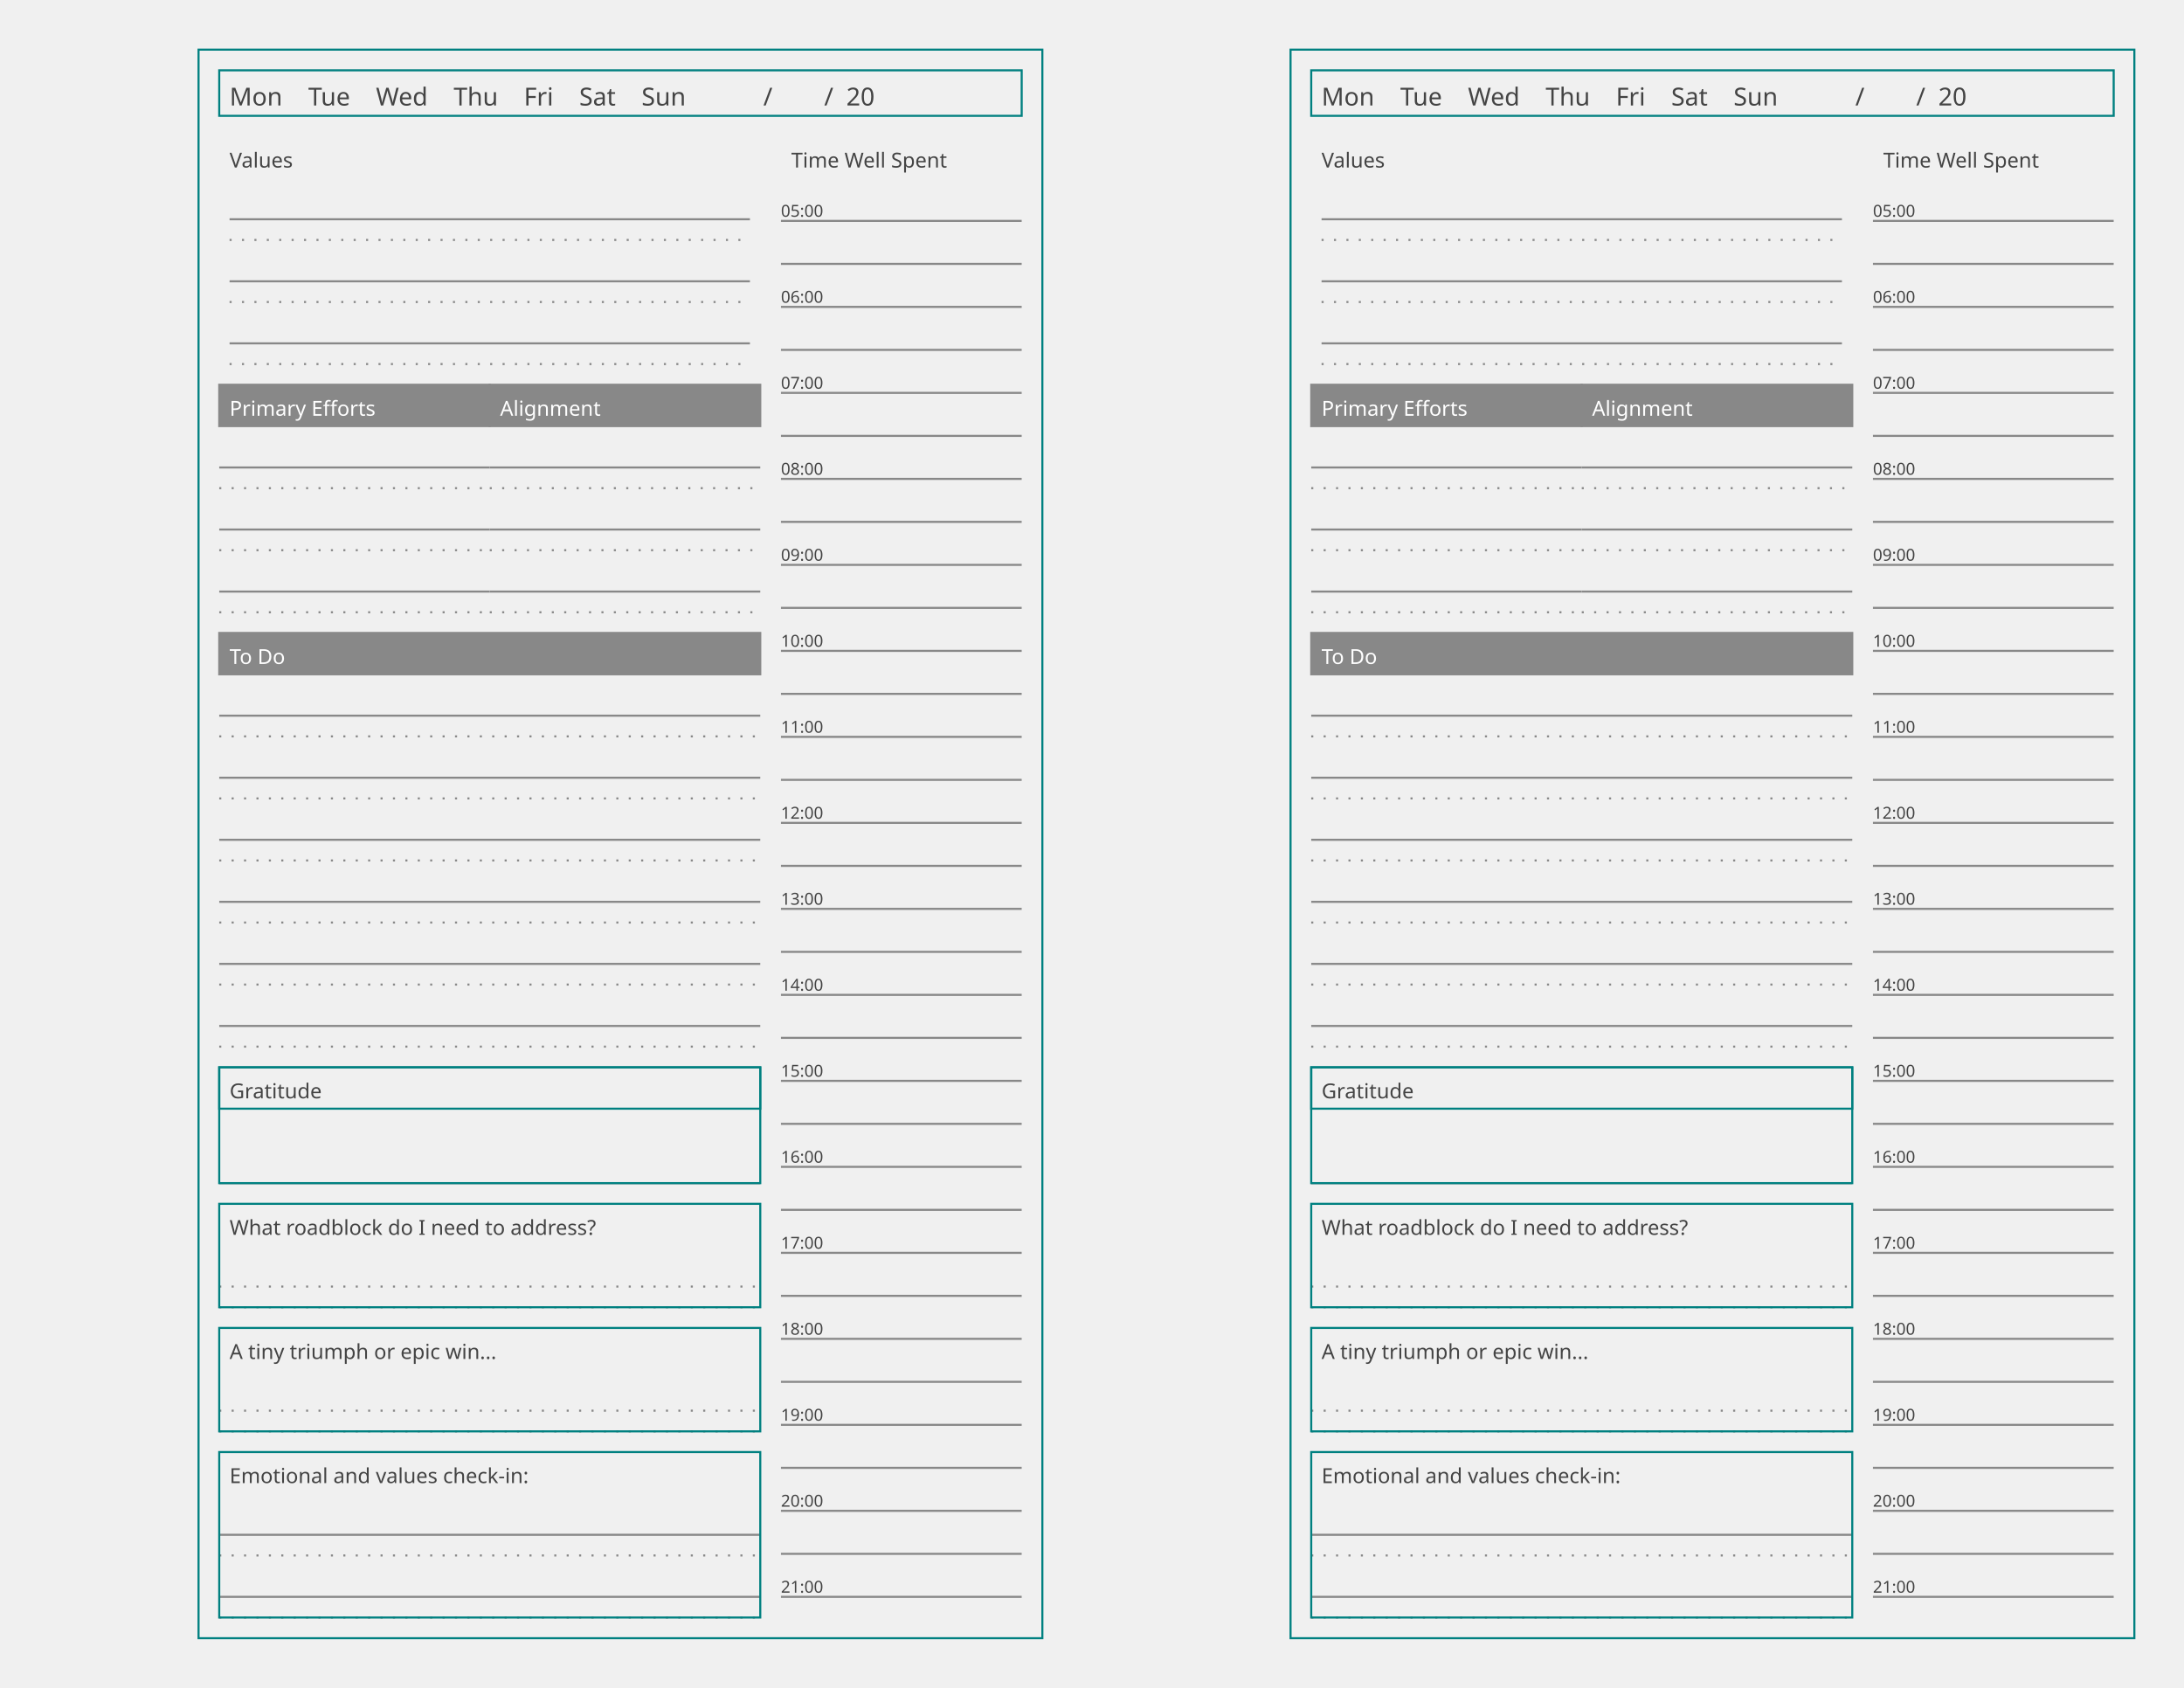
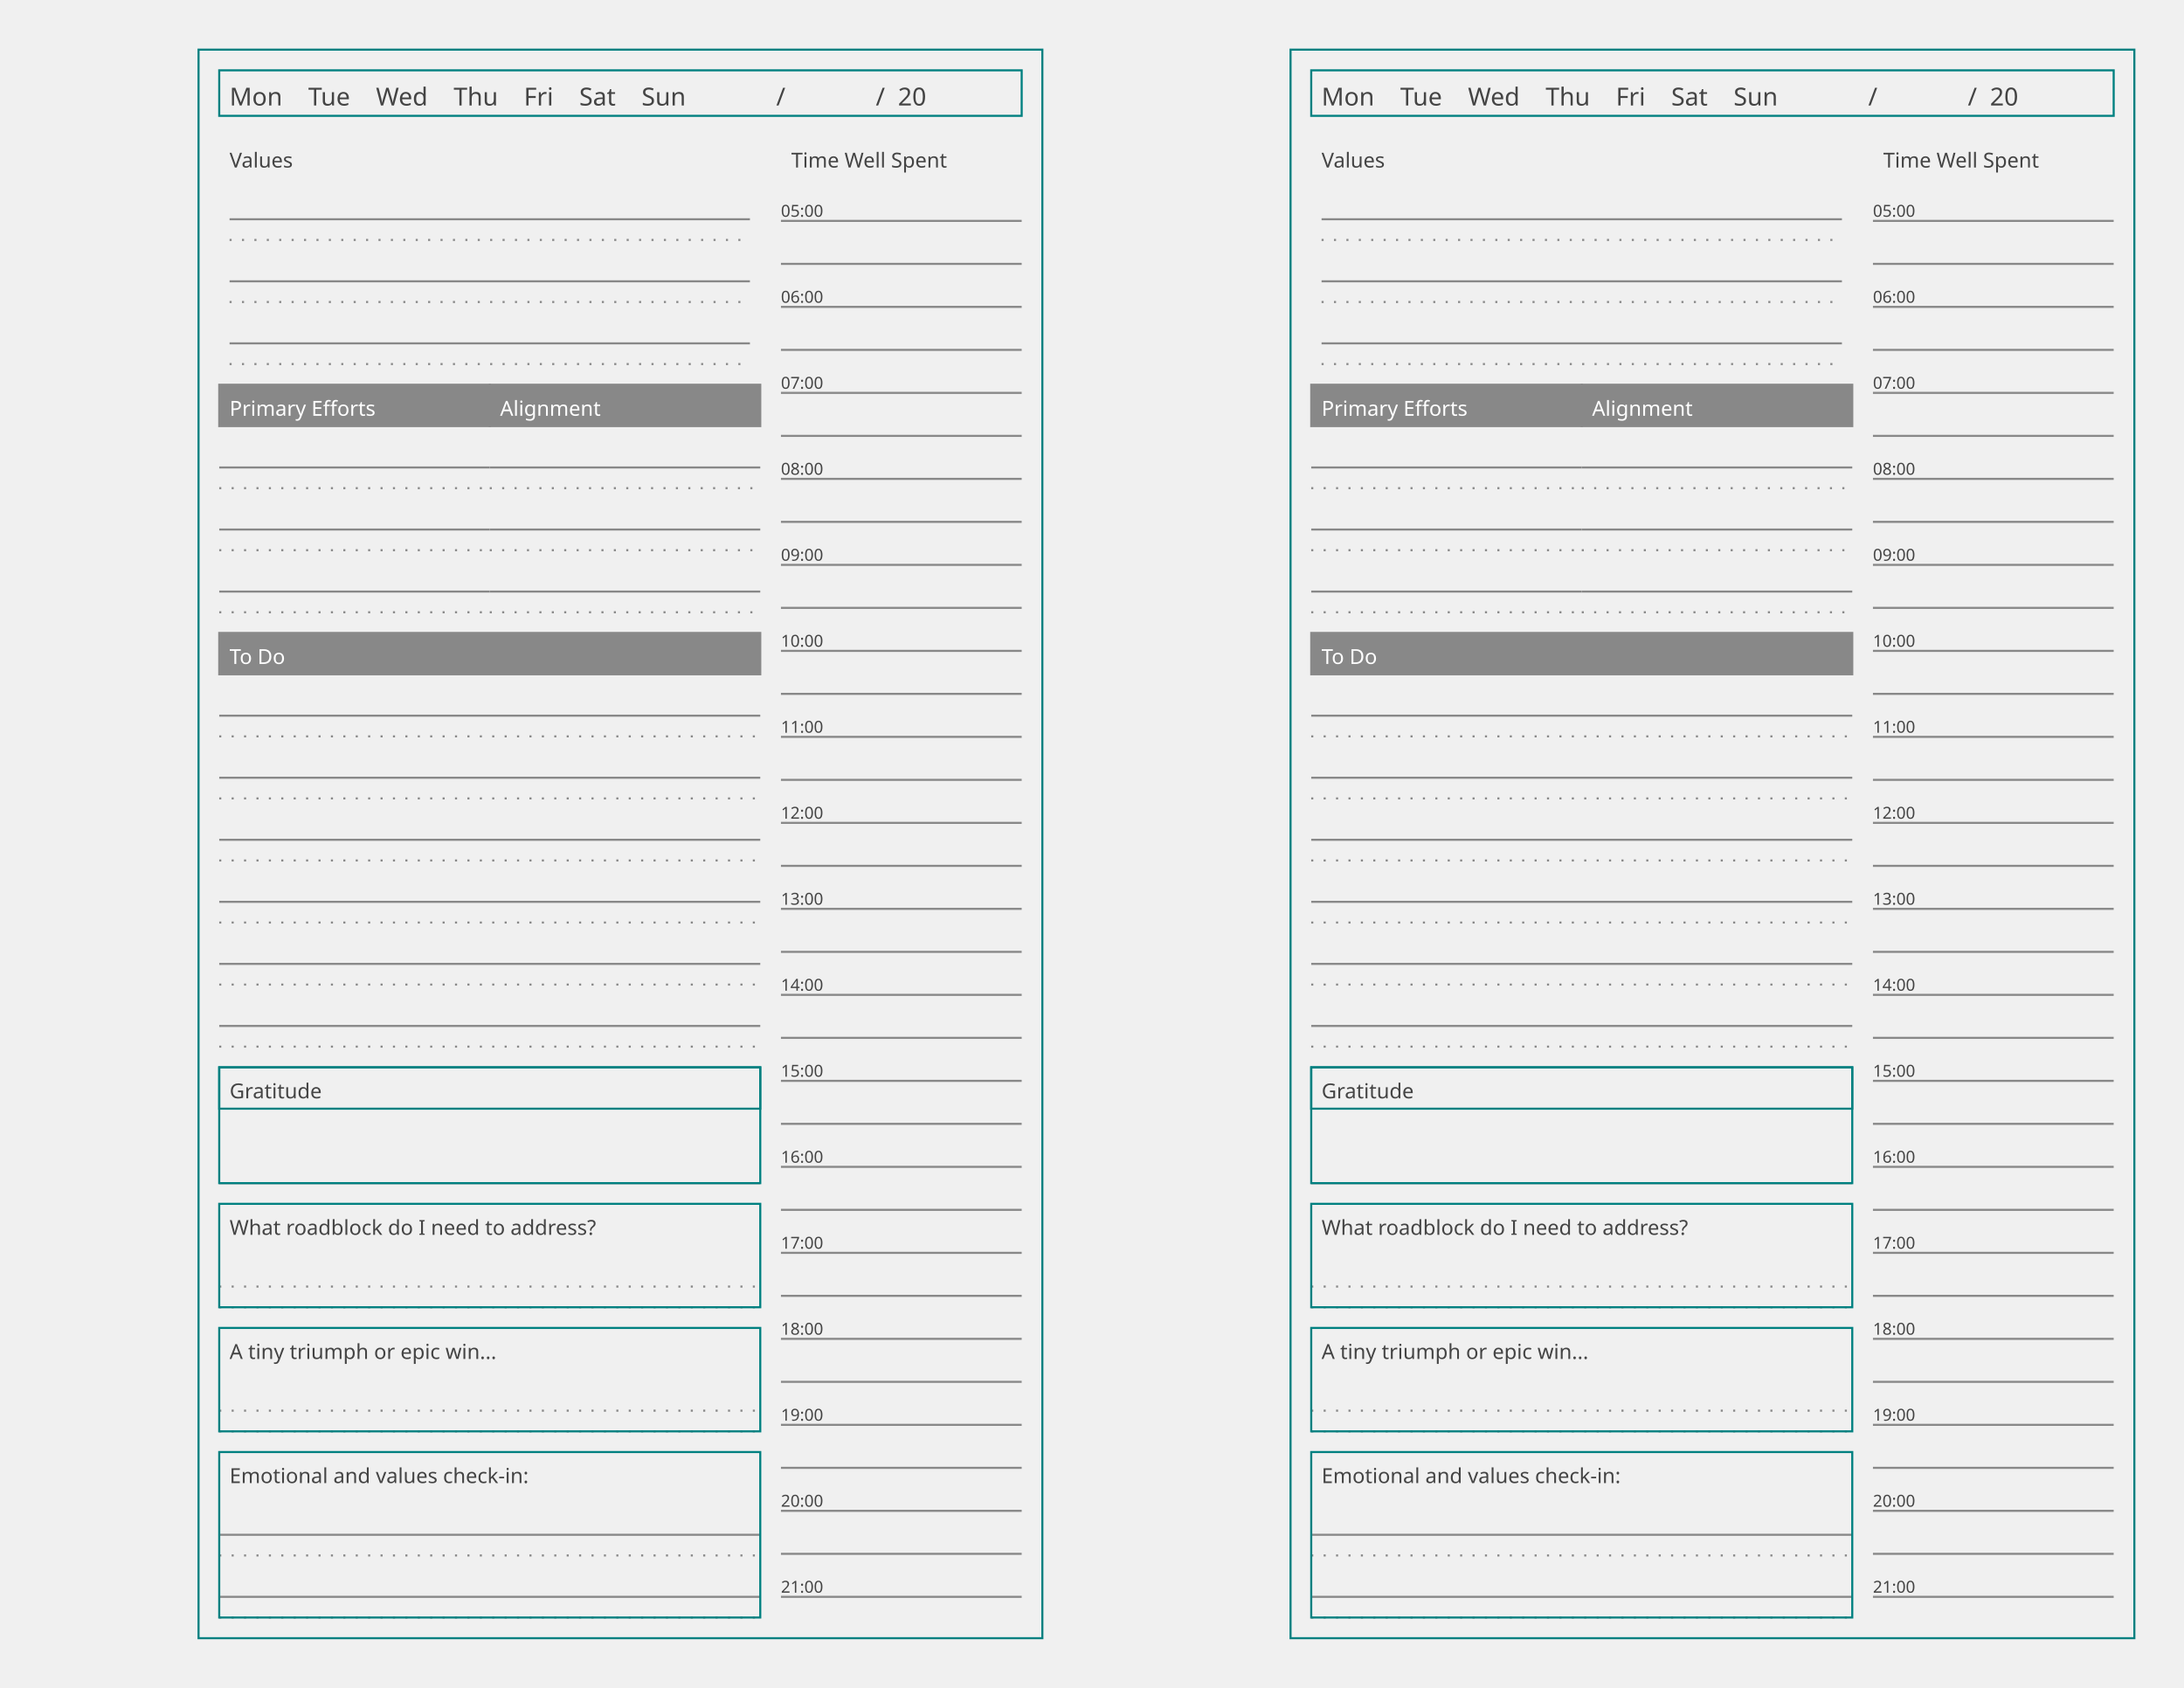
<svg xmlns="http://www.w3.org/2000/svg" baseProfile="tiny" height="8.5in" version="1.2" width="11in">
  <defs />
  <g transform="translate(96, 24.0)">
    <rect fill="none" height="768.0" stroke="#008080" width="408.0" x="0" y="0" />
    <g transform="translate(10, 10)">
      <rect fill="none" height="22" stroke="#008080" stroke-width="1" width="388.0" x="0" y="0" />
-       <text alignment-baseline="text-after-edge" fill="#444444" font-family="Trebuchet MS" font-size="12" text-anchor="start" transform="translate(5,17)">Mon    Tue    Wed    Thu    Fri    Sat    Sun            /        /  20        </text>
+       <text alignment-baseline="text-after-edge" fill="#444444" font-family="Trebuchet MS" font-size="12" text-anchor="start" transform="translate(5,17)">Mon    Tue    Wed    Thu    Fri    Sat    Sun              /              /  20          </text>
    </g>
    <g transform="translate(10, 32)">
      <g transform="translate(0,10)">
        <g>
          <g transform="translate(0,0)">
            <text alignment-baseline="text-after-edge" fill="#444444" font-family="Ubuntu Mono" font-size="10" text-anchor="start" transform="translate(5,15)">Values</text>
          </g>
          <g transform="translate(0,20)">
            <g>
              <line stroke="#888888" stroke-dasharray="1,5" stroke-width="1" transform="translate(5,30.0)" x1="0" x2="251.6" y1="0" y2="0" />
              <line stroke="#888888" stroke-dasharray="1,5" stroke-width="1" transform="translate(5,60.0)" x1="0" x2="251.6" y1="0" y2="0" />
              <line stroke="#888888" stroke-dasharray="1,5" stroke-width="1" transform="translate(5,90.0)" x1="0" x2="251.6" y1="0" y2="0" />
            </g>
            <g>
              <line stroke="#888888" stroke-dasharray="1,0" stroke-width="1" transform="translate(5,20.0)" x1="0" x2="251.6" y1="0" y2="0" />
              <line stroke="#888888" stroke-dasharray="1,0" stroke-width="1" transform="translate(5,50.0)" x1="0" x2="251.6" y1="0" y2="0" />
              <line stroke="#888888" stroke-dasharray="1,0" stroke-width="1" transform="translate(5,80.0)" x1="0" x2="251.6" y1="0" y2="0" />
            </g>
          </g>
        </g>
      </g>
      <g transform="translate(0,130.0)">
        <g>
          <g transform="translate(0,0)">
            <g>
              <g transform="translate(0,0)">
                <rect fill="#888888" height="20" stroke="#888888" stroke-width="1" width="130.8" x="0" y="0" />
                <text alignment-baseline="text-after-edge" fill="#ffffff" font-family="Trebuchet MS" font-size="10" text-anchor="start" transform="translate(5,15)">Primary Efforts</text>
              </g>
              <g transform="translate(0,20)">
                <g>
                  <line stroke="#888888" stroke-dasharray="1,5" stroke-width="1" transform="translate(0,30.0)" x1="0" x2="130.8" y1="0" y2="0" />
                  <line stroke="#888888" stroke-dasharray="1,5" stroke-width="1" transform="translate(0,60.0)" x1="0" x2="130.8" y1="0" y2="0" />
                  <line stroke="#888888" stroke-dasharray="1,5" stroke-width="1" transform="translate(0,90.0)" x1="0" x2="130.8" y1="0" y2="0" />
                </g>
                <g>
                  <line stroke="#888888" stroke-dasharray="1,0" stroke-width="1" transform="translate(0,20.0)" x1="0" x2="130.8" y1="0" y2="0" />
                  <line stroke="#888888" stroke-dasharray="1,0" stroke-width="1" transform="translate(0,50.0)" x1="0" x2="130.8" y1="0" y2="0" />
                  <line stroke="#888888" stroke-dasharray="1,0" stroke-width="1" transform="translate(0,80.0)" x1="0" x2="130.8" y1="0" y2="0" />
                </g>
              </g>
            </g>
          </g>
          <g transform="translate(130.8,0)">
            <g>
              <g transform="translate(0,0)">
                <rect fill="#888888" height="20" stroke="#888888" stroke-width="1" width="130.8" x="0" y="0" />
                <text alignment-baseline="text-after-edge" fill="#ffffff" font-family="Trebuchet MS" font-size="10" text-anchor="start" transform="translate(5,15)">Alignment</text>
              </g>
              <g transform="translate(0,20)">
                <g>
                  <line stroke="#888888" stroke-dasharray="1,5" stroke-width="1" transform="translate(0,30.0)" x1="0" x2="130.8" y1="0" y2="0" />
                  <line stroke="#888888" stroke-dasharray="1,5" stroke-width="1" transform="translate(0,60.0)" x1="0" x2="130.8" y1="0" y2="0" />
                  <line stroke="#888888" stroke-dasharray="1,5" stroke-width="1" transform="translate(0,90.0)" x1="0" x2="130.8" y1="0" y2="0" />
                </g>
                <g>
                  <line stroke="#888888" stroke-dasharray="1,0" stroke-width="1" transform="translate(0,20.0)" x1="0" x2="130.8" y1="0" y2="0" />
                  <line stroke="#888888" stroke-dasharray="1,0" stroke-width="1" transform="translate(0,50.0)" x1="0" x2="130.8" y1="0" y2="0" />
                  <line stroke="#888888" stroke-dasharray="1,0" stroke-width="1" transform="translate(0,80.0)" x1="0" x2="130.8" y1="0" y2="0" />
                </g>
              </g>
            </g>
          </g>
        </g>
      </g>
      <g transform="translate(0,250.0)">
        <g>
          <g transform="translate(0,0)">
            <rect fill="#888888" height="20" stroke="#888888" stroke-width="1" width="261.6" x="0" y="0" />
            <text alignment-baseline="text-after-edge" fill="#ffffff" font-family="Ubuntu Mono" font-size="10" text-anchor="start" transform="translate(5,15)">To Do</text>
          </g>
          <g transform="translate(0,20)">
            <g>
              <line stroke="#888888" stroke-dasharray="1,5" stroke-width="1" transform="translate(0,30.0)" x1="0" x2="261.6" y1="0" y2="0" />
              <line stroke="#888888" stroke-dasharray="1,5" stroke-width="1" transform="translate(0,60.0)" x1="0" x2="261.6" y1="0" y2="0" />
              <line stroke="#888888" stroke-dasharray="1,5" stroke-width="1" transform="translate(0,90.0)" x1="0" x2="261.6" y1="0" y2="0" />
              <line stroke="#888888" stroke-dasharray="1,5" stroke-width="1" transform="translate(0,120.0)" x1="0" x2="261.6" y1="0" y2="0" />
              <line stroke="#888888" stroke-dasharray="1,5" stroke-width="1" transform="translate(0,150.0)" x1="0" x2="261.6" y1="0" y2="0" />
              <line stroke="#888888" stroke-dasharray="1,5" stroke-width="1" transform="translate(0,180.0)" x1="0" x2="261.6" y1="0" y2="0" />
            </g>
            <g>
              <line stroke="#888888" stroke-dasharray="1,0" stroke-width="1" transform="translate(0,20.0)" x1="0" x2="261.6" y1="0" y2="0" />
              <line stroke="#888888" stroke-dasharray="1,0" stroke-width="1" transform="translate(0,50.0)" x1="0" x2="261.6" y1="0" y2="0" />
              <line stroke="#888888" stroke-dasharray="1,0" stroke-width="1" transform="translate(0,80.0)" x1="0" x2="261.6" y1="0" y2="0" />
              <line stroke="#888888" stroke-dasharray="1,0" stroke-width="1" transform="translate(0,110.0)" x1="0" x2="261.6" y1="0" y2="0" />
              <line stroke="#888888" stroke-dasharray="1,0" stroke-width="1" transform="translate(0,140.0)" x1="0" x2="261.6" y1="0" y2="0" />
              <line stroke="#888888" stroke-dasharray="1,0" stroke-width="1" transform="translate(0,170.0)" x1="0" x2="261.6" y1="0" y2="0" />
            </g>
          </g>
        </g>
      </g>
      <g transform="translate(0,460.0)">
        <g>
          <g transform="translate(0,0)">
            <rect fill="none" height="20" stroke="#008080" stroke-width="1" width="261.6" x="0" y="0" />
            <text alignment-baseline="text-after-edge" fill="#444444" font-family="Trebuchet MS" font-size="10" text-anchor="start" transform="translate(5,15)">Gratitude</text>
          </g>
          <g transform="translate(0,20)">
            <line stroke="#888888" stroke-dasharray="1,0" stroke-width="1" transform="translate(0,36.0)" x1="0" x2="261.6" y1="0" y2="0" />
          </g>
        </g>
        <rect fill="none" height="56.0" stroke="#008080" stroke-width="1" width="261.6" x="0" y="0" />
      </g>
      <g transform="translate(0,526.0)">
        <g>
          <g transform="translate(0,0)">
            <text alignment-baseline="text-after-edge" fill="#444444" font-family="Ubuntu Mono" font-size="10" text-anchor="start" transform="translate(5,15)">What roadblock do I need to address?</text>
          </g>
          <g transform="translate(0,20)">
            <g>
              <line stroke="#888888" stroke-dasharray="1,5" stroke-width="1" transform="translate(0,30.0)" x1="0" x2="261.6" y1="0" y2="0" />
            </g>
            <g>
              <line stroke="#888888" stroke-dasharray="1,5" stroke-width="1" transform="translate(0,20.0)" x1="0" x2="261.6" y1="0" y2="0" />
            </g>
          </g>
        </g>
        <rect fill="none" height="50" stroke="#008080" stroke-width="1" width="261.6" x="0" y="0" />
      </g>
      <g transform="translate(0,586.0)">
        <g>
          <g transform="translate(0,0)">
            <text alignment-baseline="text-after-edge" fill="#444444" font-family="Ubuntu Mono" font-size="10" text-anchor="start" transform="translate(5,15)">A tiny triumph or epic win...</text>
          </g>
          <g transform="translate(0,20)">
            <g>
              <line stroke="#888888" stroke-dasharray="1,5" stroke-width="1" transform="translate(0,30.0)" x1="0" x2="261.6" y1="0" y2="0" />
            </g>
            <g>
              <line stroke="#888888" stroke-dasharray="1,5" stroke-width="1" transform="translate(0,20.0)" x1="0" x2="261.6" y1="0" y2="0" />
            </g>
          </g>
        </g>
        <rect fill="none" height="50" stroke="#008080" stroke-width="1" width="261.6" x="0" y="0" />
      </g>
      <g transform="translate(0,646.0)">
        <g>
          <g transform="translate(0,0)">
            <text alignment-baseline="text-after-edge" fill="#444444" font-family="Ubuntu Mono" font-size="10" text-anchor="start" transform="translate(5,15)">Emotional and values check-in:</text>
          </g>
          <g transform="translate(0,20)">
            <g>
              <line stroke="#888888" stroke-dasharray="1,5" stroke-width="1" transform="translate(0,30.0)" x1="0" x2="261.6" y1="0" y2="0" />
              <line stroke="#888888" stroke-dasharray="1,5" stroke-width="1" transform="translate(0,60.0)" x1="0" x2="261.6" y1="0" y2="0" />
            </g>
            <g>
              <line stroke="#888888" stroke-dasharray="1,0" stroke-width="1" transform="translate(0,20.0)" x1="0" x2="261.6" y1="0" y2="0" />
              <line stroke="#888888" stroke-dasharray="1,0" stroke-width="1" transform="translate(0,50.0)" x1="0" x2="261.6" y1="0" y2="0" />
            </g>
          </g>
        </g>
        <rect fill="none" height="80" stroke="#008080" stroke-width="1" width="261.6" x="0" y="0" />
      </g>
    </g>
    <g transform="translate(281.6,32)">
      <g>
        <rect fill="none" height="20" stroke="none" width="116.4" x="0" y="10" />
        <text alignment-baseline="text-after-edge" fill="#444444" font-family="Ubuntu Mono" font-size="10" text-anchor="start" x="5" y="25">Time Well Spent</text>
      </g>
      <g>
        <text alignment-baseline="text-after-edge" fill="#444444" font-family="Ubuntu Mono" font-size="8" text-anchor="start" x="0" y="48.788">05:00</text>
        <line stroke="#888888" x1="0" x2="116.4" y1="50.788" y2="50.788" />
        <line stroke="#888888" x1="0" x2="116.4" y1="71.576" y2="71.576" />
        <text alignment-baseline="text-after-edge" fill="#444444" font-family="Ubuntu Mono" font-size="8" text-anchor="start" x="0" y="90.364">06:00</text>
        <line stroke="#888888" x1="0" x2="116.4" y1="92.364" y2="92.364" />
        <line stroke="#888888" x1="0" x2="116.4" y1="113.152" y2="113.152" />
        <text alignment-baseline="text-after-edge" fill="#444444" font-family="Ubuntu Mono" font-size="8" text-anchor="start" x="0" y="131.939">07:00</text>
        <line stroke="#888888" x1="0" x2="116.4" y1="133.939" y2="133.939" />
        <line stroke="#888888" x1="0" x2="116.4" y1="154.727" y2="154.727" />
        <text alignment-baseline="text-after-edge" fill="#444444" font-family="Ubuntu Mono" font-size="8" text-anchor="start" x="0" y="173.515">08:00</text>
        <line stroke="#888888" x1="0" x2="116.4" y1="175.515" y2="175.515" />
        <line stroke="#888888" x1="0" x2="116.4" y1="196.303" y2="196.303" />
        <text alignment-baseline="text-after-edge" fill="#444444" font-family="Ubuntu Mono" font-size="8" text-anchor="start" x="0" y="215.091">09:00</text>
        <line stroke="#888888" x1="0" x2="116.4" y1="217.091" y2="217.091" />
        <line stroke="#888888" x1="0" x2="116.4" y1="237.879" y2="237.879" />
        <text alignment-baseline="text-after-edge" fill="#444444" font-family="Ubuntu Mono" font-size="8" text-anchor="start" x="0" y="256.667">10:00</text>
        <line stroke="#888888" x1="0" x2="116.4" y1="258.667" y2="258.667" />
        <line stroke="#888888" x1="0" x2="116.4" y1="279.455" y2="279.455" />
        <text alignment-baseline="text-after-edge" fill="#444444" font-family="Ubuntu Mono" font-size="8" text-anchor="start" x="0" y="298.242">11:00</text>
        <line stroke="#888888" x1="0" x2="116.4" y1="300.242" y2="300.242" />
        <line stroke="#888888" x1="0" x2="116.4" y1="321.03" y2="321.03" />
        <text alignment-baseline="text-after-edge" fill="#444444" font-family="Ubuntu Mono" font-size="8" text-anchor="start" x="0" y="339.818">12:00</text>
        <line stroke="#888888" x1="0" x2="116.4" y1="341.818" y2="341.818" />
        <line stroke="#888888" x1="0" x2="116.4" y1="362.606" y2="362.606" />
        <text alignment-baseline="text-after-edge" fill="#444444" font-family="Ubuntu Mono" font-size="8" text-anchor="start" x="0" y="381.394">13:00</text>
        <line stroke="#888888" x1="0" x2="116.4" y1="383.394" y2="383.394" />
        <line stroke="#888888" x1="0" x2="116.4" y1="404.182" y2="404.182" />
        <text alignment-baseline="text-after-edge" fill="#444444" font-family="Ubuntu Mono" font-size="8" text-anchor="start" x="0" y="422.97">14:00</text>
        <line stroke="#888888" x1="0" x2="116.4" y1="424.97" y2="424.97" />
        <line stroke="#888888" x1="0" x2="116.4" y1="445.758" y2="445.758" />
        <text alignment-baseline="text-after-edge" fill="#444444" font-family="Ubuntu Mono" font-size="8" text-anchor="start" x="0" y="464.545">15:00</text>
        <line stroke="#888888" x1="0" x2="116.4" y1="466.545" y2="466.545" />
        <line stroke="#888888" x1="0" x2="116.4" y1="487.333" y2="487.333" />
        <text alignment-baseline="text-after-edge" fill="#444444" font-family="Ubuntu Mono" font-size="8" text-anchor="start" x="0" y="506.121">16:00</text>
        <line stroke="#888888" x1="0" x2="116.4" y1="508.121" y2="508.121" />
        <line stroke="#888888" x1="0" x2="116.4" y1="528.909" y2="528.909" />
        <text alignment-baseline="text-after-edge" fill="#444444" font-family="Ubuntu Mono" font-size="8" text-anchor="start" x="0" y="547.697">17:00</text>
        <line stroke="#888888" x1="0" x2="116.4" y1="549.697" y2="549.697" />
        <line stroke="#888888" x1="0" x2="116.4" y1="570.485" y2="570.485" />
        <text alignment-baseline="text-after-edge" fill="#444444" font-family="Ubuntu Mono" font-size="8" text-anchor="start" x="0" y="589.273">18:00</text>
        <line stroke="#888888" x1="0" x2="116.4" y1="591.273" y2="591.273" />
        <line stroke="#888888" x1="0" x2="116.4" y1="612.061" y2="612.061" />
        <text alignment-baseline="text-after-edge" fill="#444444" font-family="Ubuntu Mono" font-size="8" text-anchor="start" x="0" y="630.848">19:00</text>
        <line stroke="#888888" x1="0" x2="116.4" y1="632.848" y2="632.848" />
        <line stroke="#888888" x1="0" x2="116.4" y1="653.636" y2="653.636" />
        <text alignment-baseline="text-after-edge" fill="#444444" font-family="Ubuntu Mono" font-size="8" text-anchor="start" x="0" y="672.424">20:00</text>
        <line stroke="#888888" x1="0" x2="116.4" y1="674.424" y2="674.424" />
        <line stroke="#888888" x1="0" x2="116.4" y1="695.212" y2="695.212" />
        <text alignment-baseline="text-after-edge" fill="#444444" font-family="Ubuntu Mono" font-size="8" text-anchor="start" x="0" y="714.0">21:00</text>
        <line stroke="#888888" x1="0" x2="116.4" y1="716.0" y2="716.0" />
      </g>
    </g>
  </g>
  <g transform="translate(624.0, 24.0)">
    <rect fill="none" height="768.0" stroke="#008080" width="408.0" x="0" y="0" />
    <g transform="translate(10, 10)">
      <rect fill="none" height="22" stroke="#008080" stroke-width="1" width="388.0" x="0" y="0" />
-       <text alignment-baseline="text-after-edge" fill="#444444" font-family="Trebuchet MS" font-size="12" text-anchor="start" transform="translate(5,17)">Mon    Tue    Wed    Thu    Fri    Sat    Sun            /        /  20        </text>
+       <text alignment-baseline="text-after-edge" fill="#444444" font-family="Trebuchet MS" font-size="12" text-anchor="start" transform="translate(5,17)">Mon    Tue    Wed    Thu    Fri    Sat    Sun              /              /  20          </text>
    </g>
    <g transform="translate(10, 32)">
      <g transform="translate(0,10)">
        <g>
          <g transform="translate(0,0)">
            <text alignment-baseline="text-after-edge" fill="#444444" font-family="Ubuntu Mono" font-size="10" text-anchor="start" transform="translate(5,15)">Values</text>
          </g>
          <g transform="translate(0,20)">
            <g>
              <line stroke="#888888" stroke-dasharray="1,5" stroke-width="1" transform="translate(5,30.0)" x1="0" x2="251.6" y1="0" y2="0" />
              <line stroke="#888888" stroke-dasharray="1,5" stroke-width="1" transform="translate(5,60.0)" x1="0" x2="251.6" y1="0" y2="0" />
              <line stroke="#888888" stroke-dasharray="1,5" stroke-width="1" transform="translate(5,90.0)" x1="0" x2="251.6" y1="0" y2="0" />
            </g>
            <g>
              <line stroke="#888888" stroke-dasharray="1,0" stroke-width="1" transform="translate(5,20.0)" x1="0" x2="251.6" y1="0" y2="0" />
              <line stroke="#888888" stroke-dasharray="1,0" stroke-width="1" transform="translate(5,50.0)" x1="0" x2="251.6" y1="0" y2="0" />
              <line stroke="#888888" stroke-dasharray="1,0" stroke-width="1" transform="translate(5,80.0)" x1="0" x2="251.6" y1="0" y2="0" />
            </g>
          </g>
        </g>
      </g>
      <g transform="translate(0,130.0)">
        <g>
          <g transform="translate(0,0)">
            <g>
              <g transform="translate(0,0)">
                <rect fill="#888888" height="20" stroke="#888888" stroke-width="1" width="130.8" x="0" y="0" />
                <text alignment-baseline="text-after-edge" fill="#ffffff" font-family="Trebuchet MS" font-size="10" text-anchor="start" transform="translate(5,15)">Primary Efforts</text>
              </g>
              <g transform="translate(0,20)">
                <g>
                  <line stroke="#888888" stroke-dasharray="1,5" stroke-width="1" transform="translate(0,30.0)" x1="0" x2="130.8" y1="0" y2="0" />
                  <line stroke="#888888" stroke-dasharray="1,5" stroke-width="1" transform="translate(0,60.0)" x1="0" x2="130.8" y1="0" y2="0" />
                  <line stroke="#888888" stroke-dasharray="1,5" stroke-width="1" transform="translate(0,90.0)" x1="0" x2="130.8" y1="0" y2="0" />
                </g>
                <g>
                  <line stroke="#888888" stroke-dasharray="1,0" stroke-width="1" transform="translate(0,20.0)" x1="0" x2="130.8" y1="0" y2="0" />
                  <line stroke="#888888" stroke-dasharray="1,0" stroke-width="1" transform="translate(0,50.0)" x1="0" x2="130.8" y1="0" y2="0" />
                  <line stroke="#888888" stroke-dasharray="1,0" stroke-width="1" transform="translate(0,80.0)" x1="0" x2="130.8" y1="0" y2="0" />
                </g>
              </g>
            </g>
          </g>
          <g transform="translate(130.8,0)">
            <g>
              <g transform="translate(0,0)">
                <rect fill="#888888" height="20" stroke="#888888" stroke-width="1" width="130.8" x="0" y="0" />
                <text alignment-baseline="text-after-edge" fill="#ffffff" font-family="Trebuchet MS" font-size="10" text-anchor="start" transform="translate(5,15)">Alignment</text>
              </g>
              <g transform="translate(0,20)">
                <g>
                  <line stroke="#888888" stroke-dasharray="1,5" stroke-width="1" transform="translate(0,30.0)" x1="0" x2="130.8" y1="0" y2="0" />
                  <line stroke="#888888" stroke-dasharray="1,5" stroke-width="1" transform="translate(0,60.0)" x1="0" x2="130.8" y1="0" y2="0" />
                  <line stroke="#888888" stroke-dasharray="1,5" stroke-width="1" transform="translate(0,90.0)" x1="0" x2="130.8" y1="0" y2="0" />
                </g>
                <g>
                  <line stroke="#888888" stroke-dasharray="1,0" stroke-width="1" transform="translate(0,20.0)" x1="0" x2="130.8" y1="0" y2="0" />
                  <line stroke="#888888" stroke-dasharray="1,0" stroke-width="1" transform="translate(0,50.0)" x1="0" x2="130.8" y1="0" y2="0" />
                  <line stroke="#888888" stroke-dasharray="1,0" stroke-width="1" transform="translate(0,80.0)" x1="0" x2="130.8" y1="0" y2="0" />
                </g>
              </g>
            </g>
          </g>
        </g>
      </g>
      <g transform="translate(0,250.0)">
        <g>
          <g transform="translate(0,0)">
            <rect fill="#888888" height="20" stroke="#888888" stroke-width="1" width="261.6" x="0" y="0" />
            <text alignment-baseline="text-after-edge" fill="#ffffff" font-family="Ubuntu Mono" font-size="10" text-anchor="start" transform="translate(5,15)">To Do</text>
          </g>
          <g transform="translate(0,20)">
            <g>
              <line stroke="#888888" stroke-dasharray="1,5" stroke-width="1" transform="translate(0,30.0)" x1="0" x2="261.6" y1="0" y2="0" />
              <line stroke="#888888" stroke-dasharray="1,5" stroke-width="1" transform="translate(0,60.0)" x1="0" x2="261.6" y1="0" y2="0" />
              <line stroke="#888888" stroke-dasharray="1,5" stroke-width="1" transform="translate(0,90.0)" x1="0" x2="261.6" y1="0" y2="0" />
              <line stroke="#888888" stroke-dasharray="1,5" stroke-width="1" transform="translate(0,120.0)" x1="0" x2="261.6" y1="0" y2="0" />
              <line stroke="#888888" stroke-dasharray="1,5" stroke-width="1" transform="translate(0,150.0)" x1="0" x2="261.6" y1="0" y2="0" />
              <line stroke="#888888" stroke-dasharray="1,5" stroke-width="1" transform="translate(0,180.0)" x1="0" x2="261.6" y1="0" y2="0" />
            </g>
            <g>
              <line stroke="#888888" stroke-dasharray="1,0" stroke-width="1" transform="translate(0,20.0)" x1="0" x2="261.6" y1="0" y2="0" />
              <line stroke="#888888" stroke-dasharray="1,0" stroke-width="1" transform="translate(0,50.0)" x1="0" x2="261.6" y1="0" y2="0" />
              <line stroke="#888888" stroke-dasharray="1,0" stroke-width="1" transform="translate(0,80.0)" x1="0" x2="261.6" y1="0" y2="0" />
              <line stroke="#888888" stroke-dasharray="1,0" stroke-width="1" transform="translate(0,110.0)" x1="0" x2="261.6" y1="0" y2="0" />
              <line stroke="#888888" stroke-dasharray="1,0" stroke-width="1" transform="translate(0,140.0)" x1="0" x2="261.6" y1="0" y2="0" />
              <line stroke="#888888" stroke-dasharray="1,0" stroke-width="1" transform="translate(0,170.0)" x1="0" x2="261.6" y1="0" y2="0" />
            </g>
          </g>
        </g>
      </g>
      <g transform="translate(0,460.0)">
        <g>
          <g transform="translate(0,0)">
            <rect fill="none" height="20" stroke="#008080" stroke-width="1" width="261.6" x="0" y="0" />
            <text alignment-baseline="text-after-edge" fill="#444444" font-family="Trebuchet MS" font-size="10" text-anchor="start" transform="translate(5,15)">Gratitude</text>
          </g>
          <g transform="translate(0,20)">
            <line stroke="#888888" stroke-dasharray="1,0" stroke-width="1" transform="translate(0,36.0)" x1="0" x2="261.6" y1="0" y2="0" />
          </g>
        </g>
        <rect fill="none" height="56.0" stroke="#008080" stroke-width="1" width="261.6" x="0" y="0" />
      </g>
      <g transform="translate(0,526.0)">
        <g>
          <g transform="translate(0,0)">
            <text alignment-baseline="text-after-edge" fill="#444444" font-family="Ubuntu Mono" font-size="10" text-anchor="start" transform="translate(5,15)">What roadblock do I need to address?</text>
          </g>
          <g transform="translate(0,20)">
            <g>
              <line stroke="#888888" stroke-dasharray="1,5" stroke-width="1" transform="translate(0,30.0)" x1="0" x2="261.6" y1="0" y2="0" />
            </g>
            <g>
              <line stroke="#888888" stroke-dasharray="1,5" stroke-width="1" transform="translate(0,20.0)" x1="0" x2="261.6" y1="0" y2="0" />
            </g>
          </g>
        </g>
        <rect fill="none" height="50" stroke="#008080" stroke-width="1" width="261.6" x="0" y="0" />
      </g>
      <g transform="translate(0,586.0)">
        <g>
          <g transform="translate(0,0)">
            <text alignment-baseline="text-after-edge" fill="#444444" font-family="Ubuntu Mono" font-size="10" text-anchor="start" transform="translate(5,15)">A tiny triumph or epic win...</text>
          </g>
          <g transform="translate(0,20)">
            <g>
              <line stroke="#888888" stroke-dasharray="1,5" stroke-width="1" transform="translate(0,30.0)" x1="0" x2="261.6" y1="0" y2="0" />
            </g>
            <g>
              <line stroke="#888888" stroke-dasharray="1,5" stroke-width="1" transform="translate(0,20.0)" x1="0" x2="261.6" y1="0" y2="0" />
            </g>
          </g>
        </g>
        <rect fill="none" height="50" stroke="#008080" stroke-width="1" width="261.6" x="0" y="0" />
      </g>
      <g transform="translate(0,646.0)">
        <g>
          <g transform="translate(0,0)">
            <text alignment-baseline="text-after-edge" fill="#444444" font-family="Ubuntu Mono" font-size="10" text-anchor="start" transform="translate(5,15)">Emotional and values check-in:</text>
          </g>
          <g transform="translate(0,20)">
            <g>
              <line stroke="#888888" stroke-dasharray="1,5" stroke-width="1" transform="translate(0,30.0)" x1="0" x2="261.6" y1="0" y2="0" />
              <line stroke="#888888" stroke-dasharray="1,5" stroke-width="1" transform="translate(0,60.0)" x1="0" x2="261.6" y1="0" y2="0" />
            </g>
            <g>
              <line stroke="#888888" stroke-dasharray="1,0" stroke-width="1" transform="translate(0,20.0)" x1="0" x2="261.6" y1="0" y2="0" />
              <line stroke="#888888" stroke-dasharray="1,0" stroke-width="1" transform="translate(0,50.0)" x1="0" x2="261.6" y1="0" y2="0" />
            </g>
          </g>
        </g>
        <rect fill="none" height="80" stroke="#008080" stroke-width="1" width="261.6" x="0" y="0" />
      </g>
    </g>
    <g transform="translate(281.6,32)">
      <g>
        <rect fill="none" height="20" stroke="none" width="116.4" x="0" y="10" />
        <text alignment-baseline="text-after-edge" fill="#444444" font-family="Ubuntu Mono" font-size="10" text-anchor="start" x="5" y="25">Time Well Spent</text>
      </g>
      <g>
        <text alignment-baseline="text-after-edge" fill="#444444" font-family="Ubuntu Mono" font-size="8" text-anchor="start" x="0" y="48.788">05:00</text>
        <line stroke="#888888" x1="0" x2="116.4" y1="50.788" y2="50.788" />
        <line stroke="#888888" x1="0" x2="116.4" y1="71.576" y2="71.576" />
        <text alignment-baseline="text-after-edge" fill="#444444" font-family="Ubuntu Mono" font-size="8" text-anchor="start" x="0" y="90.364">06:00</text>
        <line stroke="#888888" x1="0" x2="116.4" y1="92.364" y2="92.364" />
        <line stroke="#888888" x1="0" x2="116.4" y1="113.152" y2="113.152" />
        <text alignment-baseline="text-after-edge" fill="#444444" font-family="Ubuntu Mono" font-size="8" text-anchor="start" x="0" y="131.939">07:00</text>
        <line stroke="#888888" x1="0" x2="116.4" y1="133.939" y2="133.939" />
        <line stroke="#888888" x1="0" x2="116.4" y1="154.727" y2="154.727" />
        <text alignment-baseline="text-after-edge" fill="#444444" font-family="Ubuntu Mono" font-size="8" text-anchor="start" x="0" y="173.515">08:00</text>
        <line stroke="#888888" x1="0" x2="116.4" y1="175.515" y2="175.515" />
        <line stroke="#888888" x1="0" x2="116.4" y1="196.303" y2="196.303" />
        <text alignment-baseline="text-after-edge" fill="#444444" font-family="Ubuntu Mono" font-size="8" text-anchor="start" x="0" y="215.091">09:00</text>
        <line stroke="#888888" x1="0" x2="116.4" y1="217.091" y2="217.091" />
        <line stroke="#888888" x1="0" x2="116.4" y1="237.879" y2="237.879" />
        <text alignment-baseline="text-after-edge" fill="#444444" font-family="Ubuntu Mono" font-size="8" text-anchor="start" x="0" y="256.667">10:00</text>
        <line stroke="#888888" x1="0" x2="116.4" y1="258.667" y2="258.667" />
        <line stroke="#888888" x1="0" x2="116.4" y1="279.455" y2="279.455" />
        <text alignment-baseline="text-after-edge" fill="#444444" font-family="Ubuntu Mono" font-size="8" text-anchor="start" x="0" y="298.242">11:00</text>
        <line stroke="#888888" x1="0" x2="116.4" y1="300.242" y2="300.242" />
        <line stroke="#888888" x1="0" x2="116.4" y1="321.03" y2="321.03" />
        <text alignment-baseline="text-after-edge" fill="#444444" font-family="Ubuntu Mono" font-size="8" text-anchor="start" x="0" y="339.818">12:00</text>
        <line stroke="#888888" x1="0" x2="116.4" y1="341.818" y2="341.818" />
        <line stroke="#888888" x1="0" x2="116.4" y1="362.606" y2="362.606" />
        <text alignment-baseline="text-after-edge" fill="#444444" font-family="Ubuntu Mono" font-size="8" text-anchor="start" x="0" y="381.394">13:00</text>
        <line stroke="#888888" x1="0" x2="116.4" y1="383.394" y2="383.394" />
        <line stroke="#888888" x1="0" x2="116.4" y1="404.182" y2="404.182" />
        <text alignment-baseline="text-after-edge" fill="#444444" font-family="Ubuntu Mono" font-size="8" text-anchor="start" x="0" y="422.97">14:00</text>
        <line stroke="#888888" x1="0" x2="116.4" y1="424.97" y2="424.97" />
        <line stroke="#888888" x1="0" x2="116.4" y1="445.758" y2="445.758" />
        <text alignment-baseline="text-after-edge" fill="#444444" font-family="Ubuntu Mono" font-size="8" text-anchor="start" x="0" y="464.545">15:00</text>
        <line stroke="#888888" x1="0" x2="116.4" y1="466.545" y2="466.545" />
        <line stroke="#888888" x1="0" x2="116.4" y1="487.333" y2="487.333" />
        <text alignment-baseline="text-after-edge" fill="#444444" font-family="Ubuntu Mono" font-size="8" text-anchor="start" x="0" y="506.121">16:00</text>
        <line stroke="#888888" x1="0" x2="116.4" y1="508.121" y2="508.121" />
        <line stroke="#888888" x1="0" x2="116.4" y1="528.909" y2="528.909" />
        <text alignment-baseline="text-after-edge" fill="#444444" font-family="Ubuntu Mono" font-size="8" text-anchor="start" x="0" y="547.697">17:00</text>
        <line stroke="#888888" x1="0" x2="116.4" y1="549.697" y2="549.697" />
        <line stroke="#888888" x1="0" x2="116.4" y1="570.485" y2="570.485" />
        <text alignment-baseline="text-after-edge" fill="#444444" font-family="Ubuntu Mono" font-size="8" text-anchor="start" x="0" y="589.273">18:00</text>
        <line stroke="#888888" x1="0" x2="116.4" y1="591.273" y2="591.273" />
        <line stroke="#888888" x1="0" x2="116.4" y1="612.061" y2="612.061" />
        <text alignment-baseline="text-after-edge" fill="#444444" font-family="Ubuntu Mono" font-size="8" text-anchor="start" x="0" y="630.848">19:00</text>
        <line stroke="#888888" x1="0" x2="116.4" y1="632.848" y2="632.848" />
        <line stroke="#888888" x1="0" x2="116.4" y1="653.636" y2="653.636" />
        <text alignment-baseline="text-after-edge" fill="#444444" font-family="Ubuntu Mono" font-size="8" text-anchor="start" x="0" y="672.424">20:00</text>
        <line stroke="#888888" x1="0" x2="116.4" y1="674.424" y2="674.424" />
        <line stroke="#888888" x1="0" x2="116.4" y1="695.212" y2="695.212" />
        <text alignment-baseline="text-after-edge" fill="#444444" font-family="Ubuntu Mono" font-size="8" text-anchor="start" x="0" y="714.0">21:00</text>
        <line stroke="#888888" x1="0" x2="116.4" y1="716.0" y2="716.0" />
      </g>
    </g>
  </g>
</svg>
